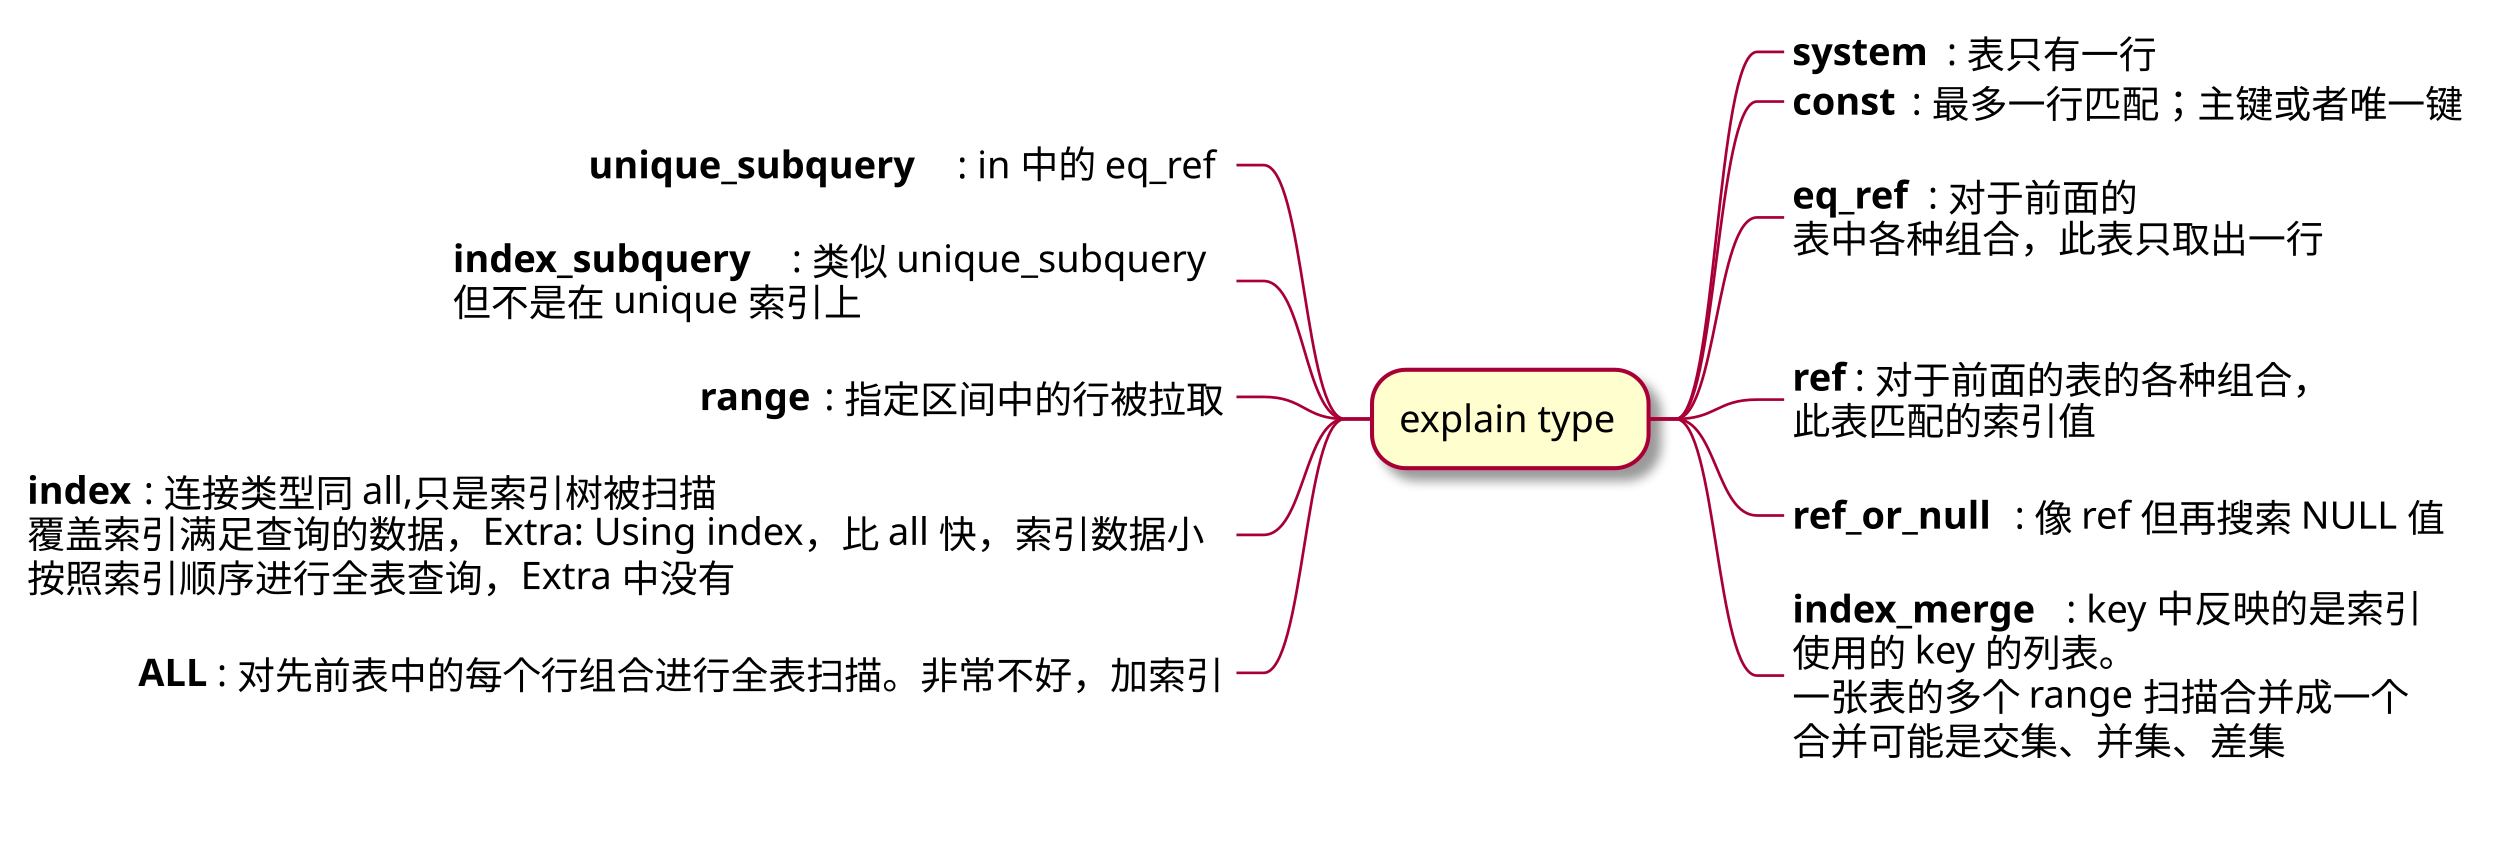
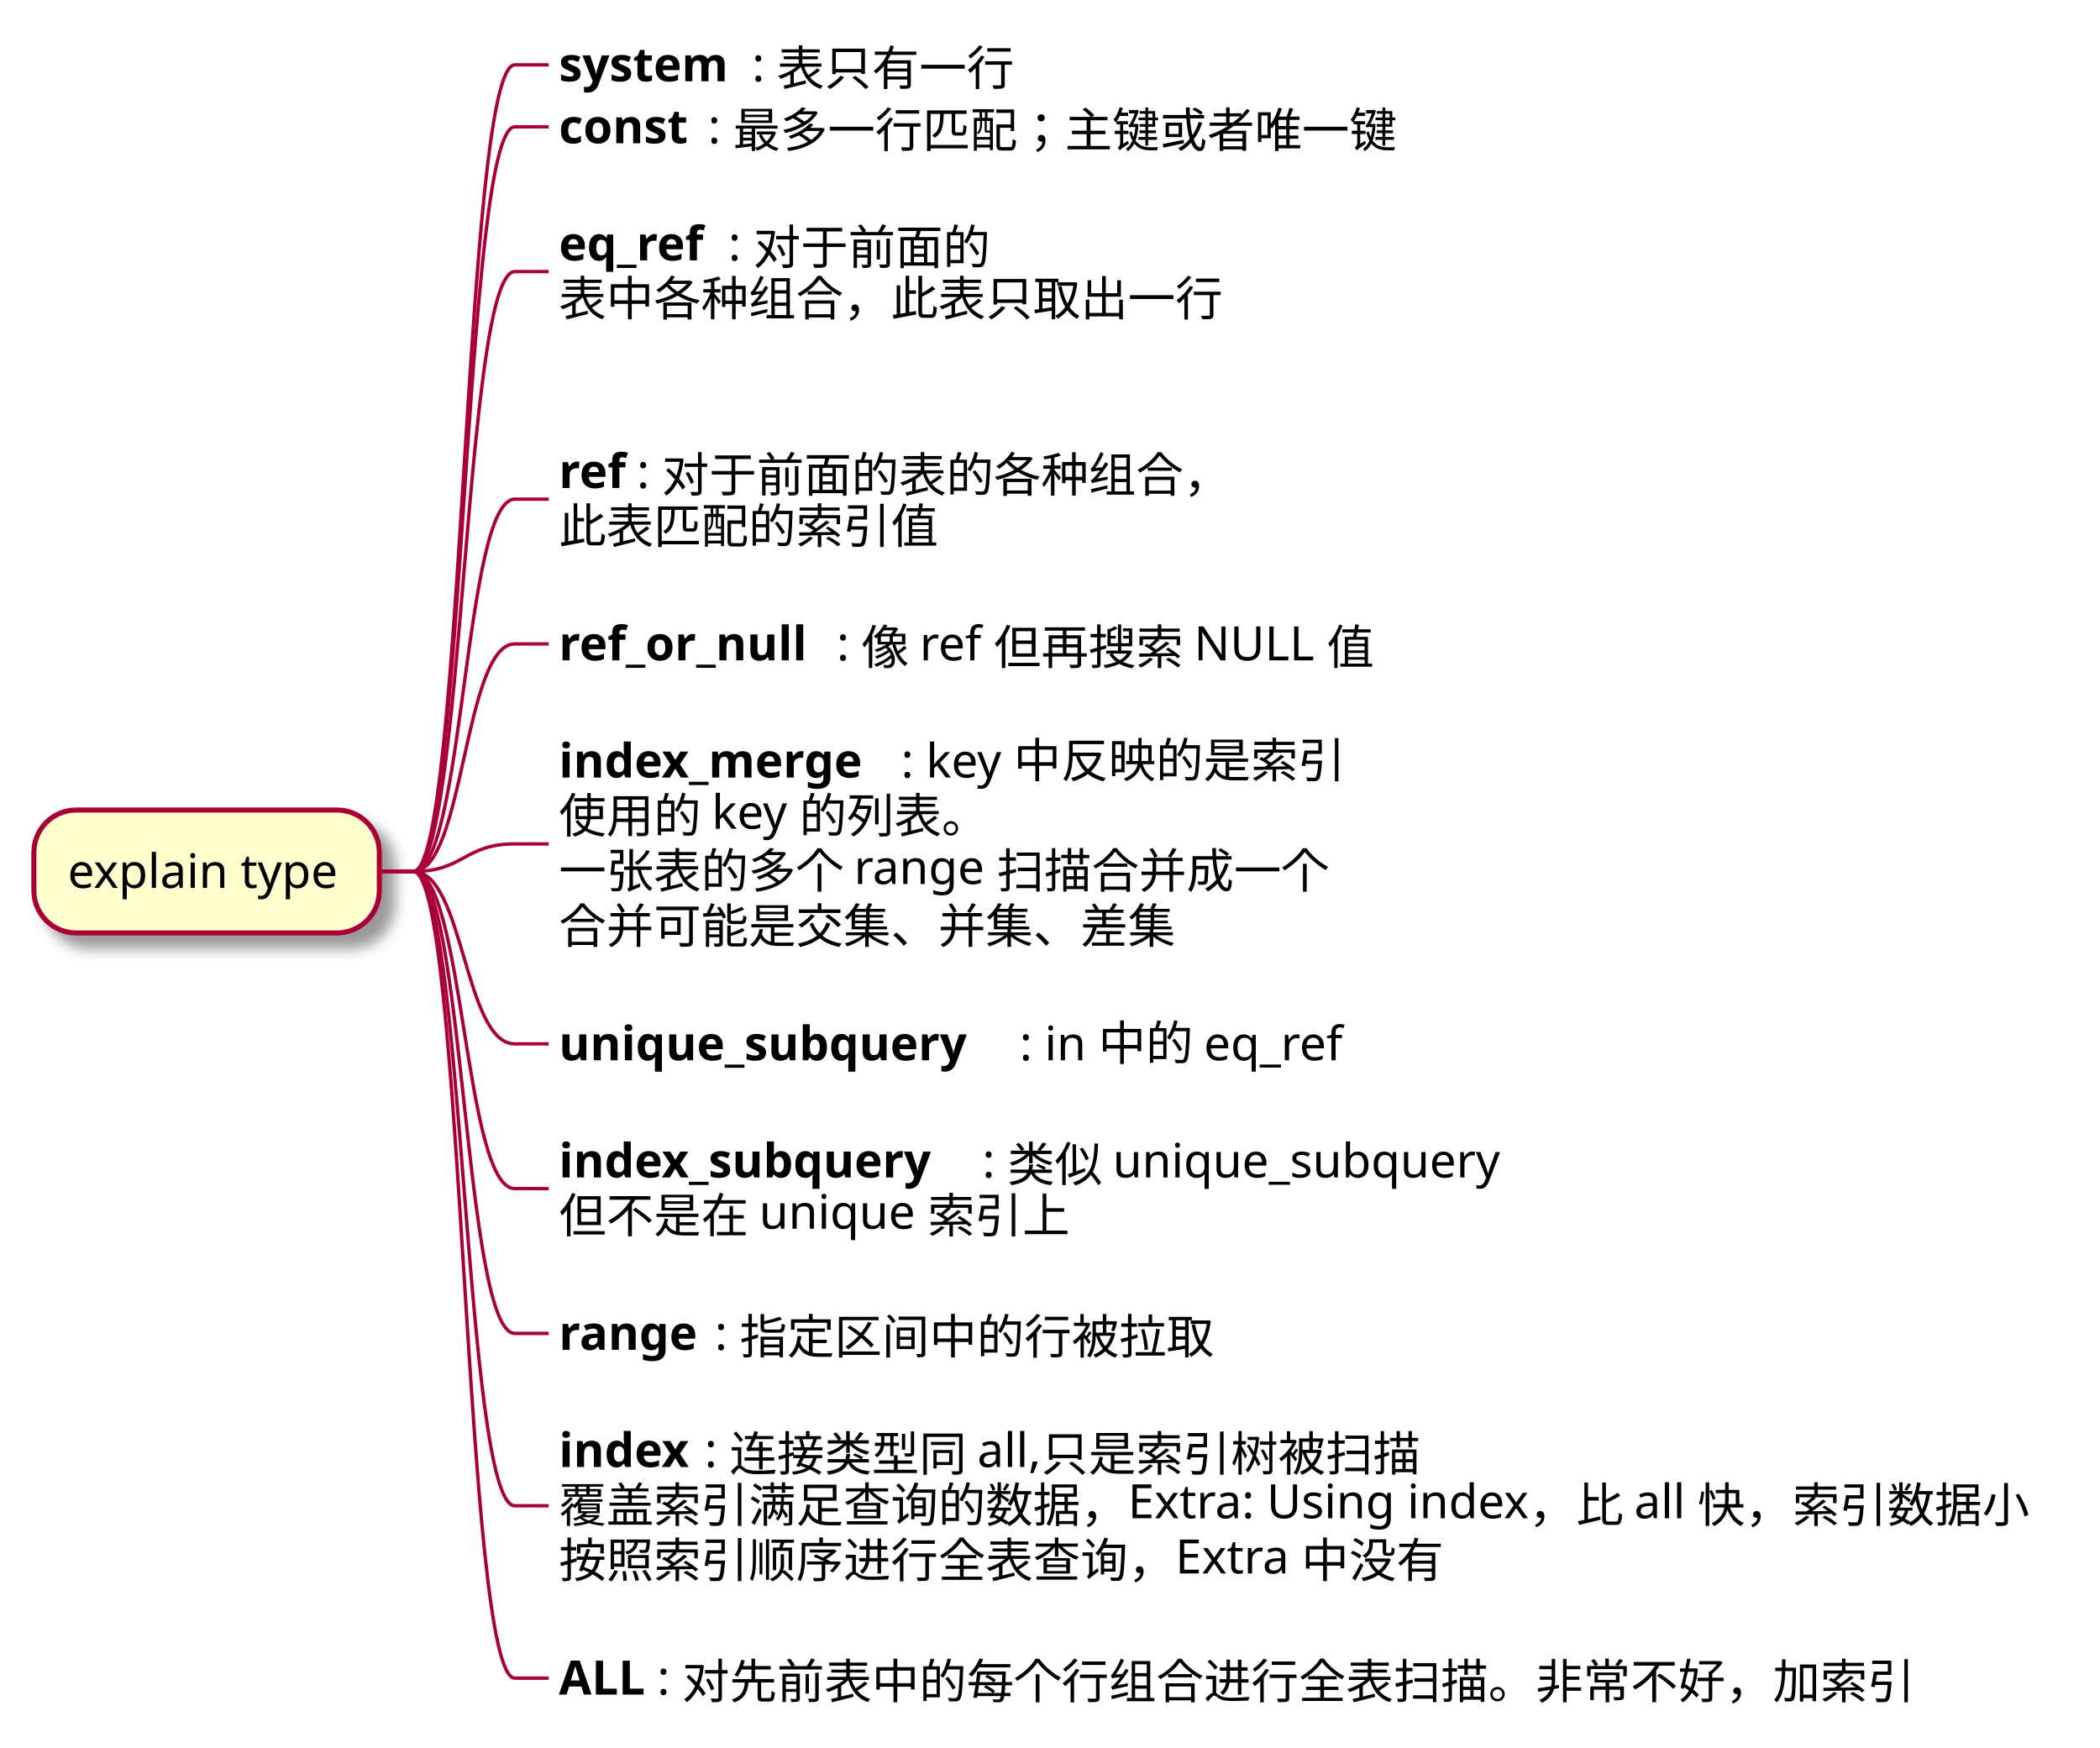
- <svg xmlns="http://www.w3.org/2000/svg" contentScriptType="application/ecmascript" contentStyleType="text/css" height="311px" preserveAspectRatio="none" style="width:922px;height:311px;background:#FFFFFF;" version="1.1" viewBox="0 0 922 311" width="922px" zoomAndPan="magnify">
+ <svg xmlns="http://www.w3.org/2000/svg" contentScriptType="application/ecmascript" contentStyleType="text/css" height="516px" preserveAspectRatio="none" style="width:620px;height:516px;background:#FFFFFF;" version="1.1" viewBox="0 0 620 516" width="620px" zoomAndPan="magnify">
  <defs>
-     <filter height="300%" id="f1ttcp6a98j3do" width="300%" x="-1" y="-1">
+     <filter height="300%" id="f1azyquvm2enk0" width="300%" x="-1" y="-1">
      <feGaussianBlur result="blurOut" stdDeviation="2.0" />
      <feColorMatrix in="blurOut" result="blurOut2" type="matrix" values="0 0 0 0 0 0 0 0 0 0 0 0 0 0 0 0 0 0 .4 0" />
      <feOffset dx="4.0" dy="4.0" in="blurOut2" result="blurOut3" />
      <feBlend in="SourceGraphic" in2="blurOut3" mode="normal" />
    </filter>
  </defs>
  <g>
-     <rect fill="#FEFECE" filter="url(#f1ttcp6a98j3do)" height="36.297" rx="12.5" ry="12.5" style="stroke:#A80036;stroke-width:1.5;" width="102" x="506" y="136.375" />
-     <text fill="#000000" font-family="sans-serif" font-size="14" lengthAdjust="spacing" textLength="82" x="516" y="159.37">explain type</text>
-     <text fill="#000000" font-family="sans-serif" font-size="14" font-weight="bold" lengthAdjust="spacing" textLength="57" x="661" y="23.995">system</text>
-     <text fill="#000000" font-family="sans-serif" font-size="14" lengthAdjust="spacing" textLength="79" x="718" y="23.995">: 表只有一行</text>
-     <path d="M608,154.523 L618,154.523 C633,154.523 633,19.148 648,19.148 L658,19.148 " fill="none" style="stroke:#A80036;stroke-width:1.0;" />
-     <text fill="#000000" font-family="sans-serif" font-size="14" font-weight="bold" lengthAdjust="spacing" textLength="44" x="661" y="42.292">const</text>
-     <text fill="#000000" font-family="sans-serif" font-size="14" lengthAdjust="spacing" textLength="205" x="705" y="42.292">: 最多一行匹配；主键或者唯一键</text>
-     <path d="M608,154.523 L618,154.523 C633,154.523 633,37.445 648,37.445 L658,37.445 " fill="none" style="stroke:#A80036;stroke-width:1.0;" />
-     <text fill="#000000" font-family="sans-serif" font-size="14" lengthAdjust="spacing" textLength="0" x="665" y="60.589" />
-     <text fill="#000000" font-family="sans-serif" font-size="14" font-weight="bold" lengthAdjust="spacing" textLength="50" x="661" y="76.886">eq_ref</text>
-     <text fill="#000000" font-family="sans-serif" font-size="14" lengthAdjust="spacing" textLength="83" x="711" y="76.886">:  对于前面的</text>
-     <text fill="#000000" font-family="sans-serif" font-size="14" lengthAdjust="spacing" textLength="196" x="661" y="93.183">表中各种组合，此表只取出一行</text>
-     <text fill="#000000" font-family="sans-serif" font-size="14" lengthAdjust="spacing" textLength="0" x="665" y="109.48" />
-     <path d="M608,154.523 L618,154.523 C633,154.523 633,80.188 648,80.188 L658,80.188 " fill="none" style="stroke:#A80036;stroke-width:1.0;" />
-     <text fill="#000000" font-family="sans-serif" font-size="14" lengthAdjust="spacing" textLength="0" x="665" y="127.776" />
-     <text fill="#000000" font-family="sans-serif" font-size="14" font-weight="bold" lengthAdjust="spacing" textLength="23" x="661" y="144.073">ref</text>
-     <text fill="#000000" font-family="sans-serif" font-size="14" lengthAdjust="spacing" textLength="177" x="684" y="144.073">: 对于前面的表的各种组合，</text>
-     <text fill="#000000" font-family="sans-serif" font-size="14" lengthAdjust="spacing" textLength="112" x="661" y="160.37">此表匹配的索引值</text>
-     <text fill="#000000" font-family="sans-serif" font-size="14" lengthAdjust="spacing" textLength="0" x="665" y="176.667" />
-     <path d="M608,154.523 L618,154.523 C633,154.523 633,147.375 648,147.375 L658,147.375 " fill="none" style="stroke:#A80036;stroke-width:1.0;" />
-     <text fill="#000000" font-family="sans-serif" font-size="14" font-weight="bold" lengthAdjust="spacing" textLength="82" x="661" y="194.964">ref_or_null</text>
-     <text fill="#000000" font-family="sans-serif" font-size="14" lengthAdjust="spacing" textLength="161" x="743" y="194.964">: 像 ref 但再搜索 NULL 值</text>
-     <path d="M608,154.523 L618,154.523 C633,154.523 633,190.117 648,190.117 L658,190.117 " fill="none" style="stroke:#A80036;stroke-width:1.0;" />
-     <text fill="#000000" font-family="sans-serif" font-size="14" lengthAdjust="spacing" textLength="0" x="665" y="213.261" />
-     <text fill="#000000" font-family="sans-serif" font-size="14" font-weight="bold" lengthAdjust="spacing" textLength="101" x="661" y="229.558">index_merge</text>
-     <text fill="#000000" font-family="sans-serif" font-size="14" lengthAdjust="spacing" textLength="135" x="762" y="229.558">: key 中反映的是索引</text>
-     <text fill="#000000" font-family="sans-serif" font-size="14" lengthAdjust="spacing" textLength="130" x="661" y="245.855">使用的 key 的列表。</text>
-     <text fill="#000000" font-family="sans-serif" font-size="14" lengthAdjust="spacing" textLength="230" x="661" y="262.151">一张表的多个 range 扫描合并成一个</text>
-     <text fill="#000000" font-family="sans-serif" font-size="14" lengthAdjust="spacing" textLength="182" x="661" y="278.448">合并可能是交集、并集、差集</text>
-     <text fill="#000000" font-family="sans-serif" font-size="14" lengthAdjust="spacing" textLength="0" x="665" y="294.745" />
-     <path d="M608,154.523 L618,154.523 C633,154.523 633,249.156 648,249.156 L658,249.156 " fill="none" style="stroke:#A80036;stroke-width:1.0;" />
-     <text fill="#000000" font-family="sans-serif" font-size="14" font-weight="bold" lengthAdjust="spacing" textLength="136" x="217" y="65.737">unique_subquery</text>
-     <text fill="#000000" font-family="sans-serif" font-size="14" lengthAdjust="spacing" textLength="100" x="353" y="65.737">: in 中的 eq_ref</text>
-     <path d="M506,154.523 L496,154.523 C481,154.523 481,60.891 466,60.891 L456,60.891 " fill="none" style="stroke:#A80036;stroke-width:1.0;" />
-     <text fill="#000000" font-family="sans-serif" font-size="14" lengthAdjust="spacing" textLength="0" x="171" y="84.034" />
-     <text fill="#000000" font-family="sans-serif" font-size="14" font-weight="bold" lengthAdjust="spacing" textLength="125" x="167" y="100.331">index_subquery</text>
-     <text fill="#000000" font-family="sans-serif" font-size="14" lengthAdjust="spacing" textLength="161" x="292" y="100.331">: 类似 unique_subquery</text>
-     <text fill="#000000" font-family="sans-serif" font-size="14" lengthAdjust="spacing" textLength="154" x="167" y="116.628">但不是在 unique 索引上</text>
-     <text fill="#000000" font-family="sans-serif" font-size="14" lengthAdjust="spacing" textLength="0" x="171" y="132.925" />
-     <path d="M506,154.523 L496,154.523 C481,154.523 481,103.633 466,103.633 L456,103.633 " fill="none" style="stroke:#A80036;stroke-width:1.0;" />
-     <text fill="#000000" font-family="sans-serif" font-size="14" font-weight="bold" lengthAdjust="spacing" textLength="46" x="258" y="151.222">range</text>
-     <text fill="#000000" font-family="sans-serif" font-size="14" lengthAdjust="spacing" textLength="149" x="304" y="151.222">: 指定区间中的行被拉取</text>
-     <path d="M506,154.523 L496,154.523 C481,154.523 481,146.375 466,146.375 L456,146.375 " fill="none" style="stroke:#A80036;stroke-width:1.0;" />
-     <text fill="#000000" font-family="sans-serif" font-size="14" lengthAdjust="spacing" textLength="0" x="14" y="169.519" />
-     <text fill="#000000" font-family="sans-serif" font-size="14" font-weight="bold" lengthAdjust="spacing" textLength="43" x="10" y="185.815">index</text>
-     <text fill="#000000" font-family="sans-serif" font-size="14" lengthAdjust="spacing" textLength="213" x="53" y="185.815">: 连接类型同 all,只是索引树被扫描</text>
-     <text fill="#000000" font-family="sans-serif" font-size="14" lengthAdjust="spacing" textLength="443" x="10" y="202.112">覆盖索引满足查询的数据，Extra:  Using index，比 all 快，索引数据小</text>
-     <text fill="#000000" font-family="sans-serif" font-size="14" lengthAdjust="spacing" textLength="262" x="10" y="218.409">按照索引顺序进行全表查询，Extra 中没有</text>
-     <text fill="#000000" font-family="sans-serif" font-size="14" lengthAdjust="spacing" textLength="0" x="14" y="234.706" />
-     <path d="M506,154.523 L496,154.523 C481,154.523 481,197.266 466,197.266 L456,197.266 " fill="none" style="stroke:#A80036;stroke-width:1.0;" />
-     <text fill="#000000" font-family="sans-serif" font-size="14" font-weight="bold" lengthAdjust="spacing" textLength="29" x="51" y="253.003">ALL</text>
-     <text fill="#000000" font-family="sans-serif" font-size="14" lengthAdjust="spacing" textLength="373" x="80" y="253.003">: 对先前表中的每个行组合进行全表扫描。非常不好，加索引</text>
-     <path d="M506,154.523 L496,154.523 C481,154.523 481,248.156 466,248.156 L456,248.156 " fill="none" style="stroke:#A80036;stroke-width:1.0;" />
+     <rect fill="#FEFECE" filter="url(#f1azyquvm2enk0)" height="36.297" rx="12.5" ry="12.5" style="stroke:#A80036;stroke-width:1.5;" width="102" x="10" y="239.156" />
+     <text fill="#000000" font-family="sans-serif" font-size="14" lengthAdjust="spacing" textLength="82" x="20" y="262.151">explain type</text>
+     <text fill="#000000" font-family="sans-serif" font-size="14" font-weight="bold" lengthAdjust="spacing" textLength="57" x="165" y="23.995">system</text>
+     <text fill="#000000" font-family="sans-serif" font-size="14" lengthAdjust="spacing" textLength="79" x="222" y="23.995">: 表只有一行</text>
+     <path d="M112,257.305 L122,257.305 C137,257.305 137,19.148 152,19.148 L162,19.148 " fill="none" style="stroke:#A80036;stroke-width:1.0;" />
+     <text fill="#000000" font-family="sans-serif" font-size="14" font-weight="bold" lengthAdjust="spacing" textLength="44" x="165" y="42.292">const</text>
+     <text fill="#000000" font-family="sans-serif" font-size="14" lengthAdjust="spacing" textLength="205" x="209" y="42.292">: 最多一行匹配；主键或者唯一键</text>
+     <path d="M112,257.305 L122,257.305 C137,257.305 137,37.445 152,37.445 L162,37.445 " fill="none" style="stroke:#A80036;stroke-width:1.0;" />
+     <text fill="#000000" font-family="sans-serif" font-size="14" lengthAdjust="spacing" textLength="0" x="169" y="60.589" />
+     <text fill="#000000" font-family="sans-serif" font-size="14" font-weight="bold" lengthAdjust="spacing" textLength="50" x="165" y="76.886">eq_ref</text>
+     <text fill="#000000" font-family="sans-serif" font-size="14" lengthAdjust="spacing" textLength="83" x="215" y="76.886">:  对于前面的</text>
+     <text fill="#000000" font-family="sans-serif" font-size="14" lengthAdjust="spacing" textLength="196" x="165" y="93.183">表中各种组合，此表只取出一行</text>
+     <text fill="#000000" font-family="sans-serif" font-size="14" lengthAdjust="spacing" textLength="0" x="169" y="109.48" />
+     <path d="M112,257.305 L122,257.305 C137,257.305 137,80.188 152,80.188 L162,80.188 " fill="none" style="stroke:#A80036;stroke-width:1.0;" />
+     <text fill="#000000" font-family="sans-serif" font-size="14" lengthAdjust="spacing" textLength="0" x="169" y="127.776" />
+     <text fill="#000000" font-family="sans-serif" font-size="14" font-weight="bold" lengthAdjust="spacing" textLength="23" x="165" y="144.073">ref</text>
+     <text fill="#000000" font-family="sans-serif" font-size="14" lengthAdjust="spacing" textLength="177" x="188" y="144.073">: 对于前面的表的各种组合，</text>
+     <text fill="#000000" font-family="sans-serif" font-size="14" lengthAdjust="spacing" textLength="112" x="165" y="160.37">此表匹配的索引值</text>
+     <text fill="#000000" font-family="sans-serif" font-size="14" lengthAdjust="spacing" textLength="0" x="169" y="176.667" />
+     <path d="M112,257.305 L122,257.305 C137,257.305 137,147.375 152,147.375 L162,147.375 " fill="none" style="stroke:#A80036;stroke-width:1.0;" />
+     <text fill="#000000" font-family="sans-serif" font-size="14" font-weight="bold" lengthAdjust="spacing" textLength="82" x="165" y="194.964">ref_or_null</text>
+     <text fill="#000000" font-family="sans-serif" font-size="14" lengthAdjust="spacing" textLength="161" x="247" y="194.964">: 像 ref 但再搜索 NULL 值</text>
+     <path d="M112,257.305 L122,257.305 C137,257.305 137,190.117 152,190.117 L162,190.117 " fill="none" style="stroke:#A80036;stroke-width:1.0;" />
+     <text fill="#000000" font-family="sans-serif" font-size="14" lengthAdjust="spacing" textLength="0" x="169" y="213.261" />
+     <text fill="#000000" font-family="sans-serif" font-size="14" font-weight="bold" lengthAdjust="spacing" textLength="101" x="165" y="229.558">index_merge</text>
+     <text fill="#000000" font-family="sans-serif" font-size="14" lengthAdjust="spacing" textLength="135" x="266" y="229.558">: key 中反映的是索引</text>
+     <text fill="#000000" font-family="sans-serif" font-size="14" lengthAdjust="spacing" textLength="130" x="165" y="245.855">使用的 key 的列表。</text>
+     <text fill="#000000" font-family="sans-serif" font-size="14" lengthAdjust="spacing" textLength="230" x="165" y="262.151">一张表的多个 range 扫描合并成一个</text>
+     <text fill="#000000" font-family="sans-serif" font-size="14" lengthAdjust="spacing" textLength="182" x="165" y="278.448">合并可能是交集、并集、差集</text>
+     <text fill="#000000" font-family="sans-serif" font-size="14" lengthAdjust="spacing" textLength="0" x="169" y="294.745" />
+     <path d="M112,257.305 L122,257.305 C137,257.305 137,249.156 152,249.156 L162,249.156 " fill="none" style="stroke:#A80036;stroke-width:1.0;" />
+     <text fill="#000000" font-family="sans-serif" font-size="14" font-weight="bold" lengthAdjust="spacing" textLength="136" x="165" y="313.042">unique_subquery</text>
+     <text fill="#000000" font-family="sans-serif" font-size="14" lengthAdjust="spacing" textLength="100" x="301" y="313.042">: in 中的 eq_ref</text>
+     <path d="M112,257.305 L122,257.305 C137,257.305 137,308.195 152,308.195 L162,308.195 " fill="none" style="stroke:#A80036;stroke-width:1.0;" />
+     <text fill="#000000" font-family="sans-serif" font-size="14" lengthAdjust="spacing" textLength="0" x="169" y="331.339" />
+     <text fill="#000000" font-family="sans-serif" font-size="14" font-weight="bold" lengthAdjust="spacing" textLength="125" x="165" y="347.636">index_subquery</text>
+     <text fill="#000000" font-family="sans-serif" font-size="14" lengthAdjust="spacing" textLength="161" x="290" y="347.636">: 类似 unique_subquery</text>
+     <text fill="#000000" font-family="sans-serif" font-size="14" lengthAdjust="spacing" textLength="154" x="165" y="363.933">但不是在 unique 索引上</text>
+     <text fill="#000000" font-family="sans-serif" font-size="14" lengthAdjust="spacing" textLength="0" x="169" y="380.229" />
+     <path d="M112,257.305 L122,257.305 C137,257.305 137,350.938 152,350.938 L162,350.938 " fill="none" style="stroke:#A80036;stroke-width:1.0;" />
+     <text fill="#000000" font-family="sans-serif" font-size="14" font-weight="bold" lengthAdjust="spacing" textLength="46" x="165" y="398.526">range</text>
+     <text fill="#000000" font-family="sans-serif" font-size="14" lengthAdjust="spacing" textLength="149" x="211" y="398.526">: 指定区间中的行被拉取</text>
+     <path d="M112,257.305 L122,257.305 C137,257.305 137,393.68 152,393.68 L162,393.68 " fill="none" style="stroke:#A80036;stroke-width:1.0;" />
+     <text fill="#000000" font-family="sans-serif" font-size="14" lengthAdjust="spacing" textLength="0" x="169" y="416.823" />
+     <text fill="#000000" font-family="sans-serif" font-size="14" font-weight="bold" lengthAdjust="spacing" textLength="43" x="165" y="433.12">index</text>
+     <text fill="#000000" font-family="sans-serif" font-size="14" lengthAdjust="spacing" textLength="213" x="208" y="433.12">: 连接类型同 all,只是索引树被扫描</text>
+     <text fill="#000000" font-family="sans-serif" font-size="14" lengthAdjust="spacing" textLength="443" x="165" y="449.417">覆盖索引满足查询的数据，Extra:  Using index，比 all 快，索引数据小</text>
+     <text fill="#000000" font-family="sans-serif" font-size="14" lengthAdjust="spacing" textLength="262" x="165" y="465.714">按照索引顺序进行全表查询，Extra 中没有</text>
+     <text fill="#000000" font-family="sans-serif" font-size="14" lengthAdjust="spacing" textLength="0" x="169" y="482.011" />
+     <path d="M112,257.305 L122,257.305 C137,257.305 137,444.57 152,444.57 L162,444.57 " fill="none" style="stroke:#A80036;stroke-width:1.0;" />
+     <text fill="#000000" font-family="sans-serif" font-size="14" font-weight="bold" lengthAdjust="spacing" textLength="29" x="165" y="500.308">ALL</text>
+     <text fill="#000000" font-family="sans-serif" font-size="14" lengthAdjust="spacing" textLength="373" x="194" y="500.308">: 对先前表中的每个行组合进行全表扫描。非常不好，加索引</text>
+     <path d="M112,257.305 L122,257.305 C137,257.305 137,495.461 152,495.461 L162,495.461 " fill="none" style="stroke:#A80036;stroke-width:1.0;" />
  </g>
</svg>
